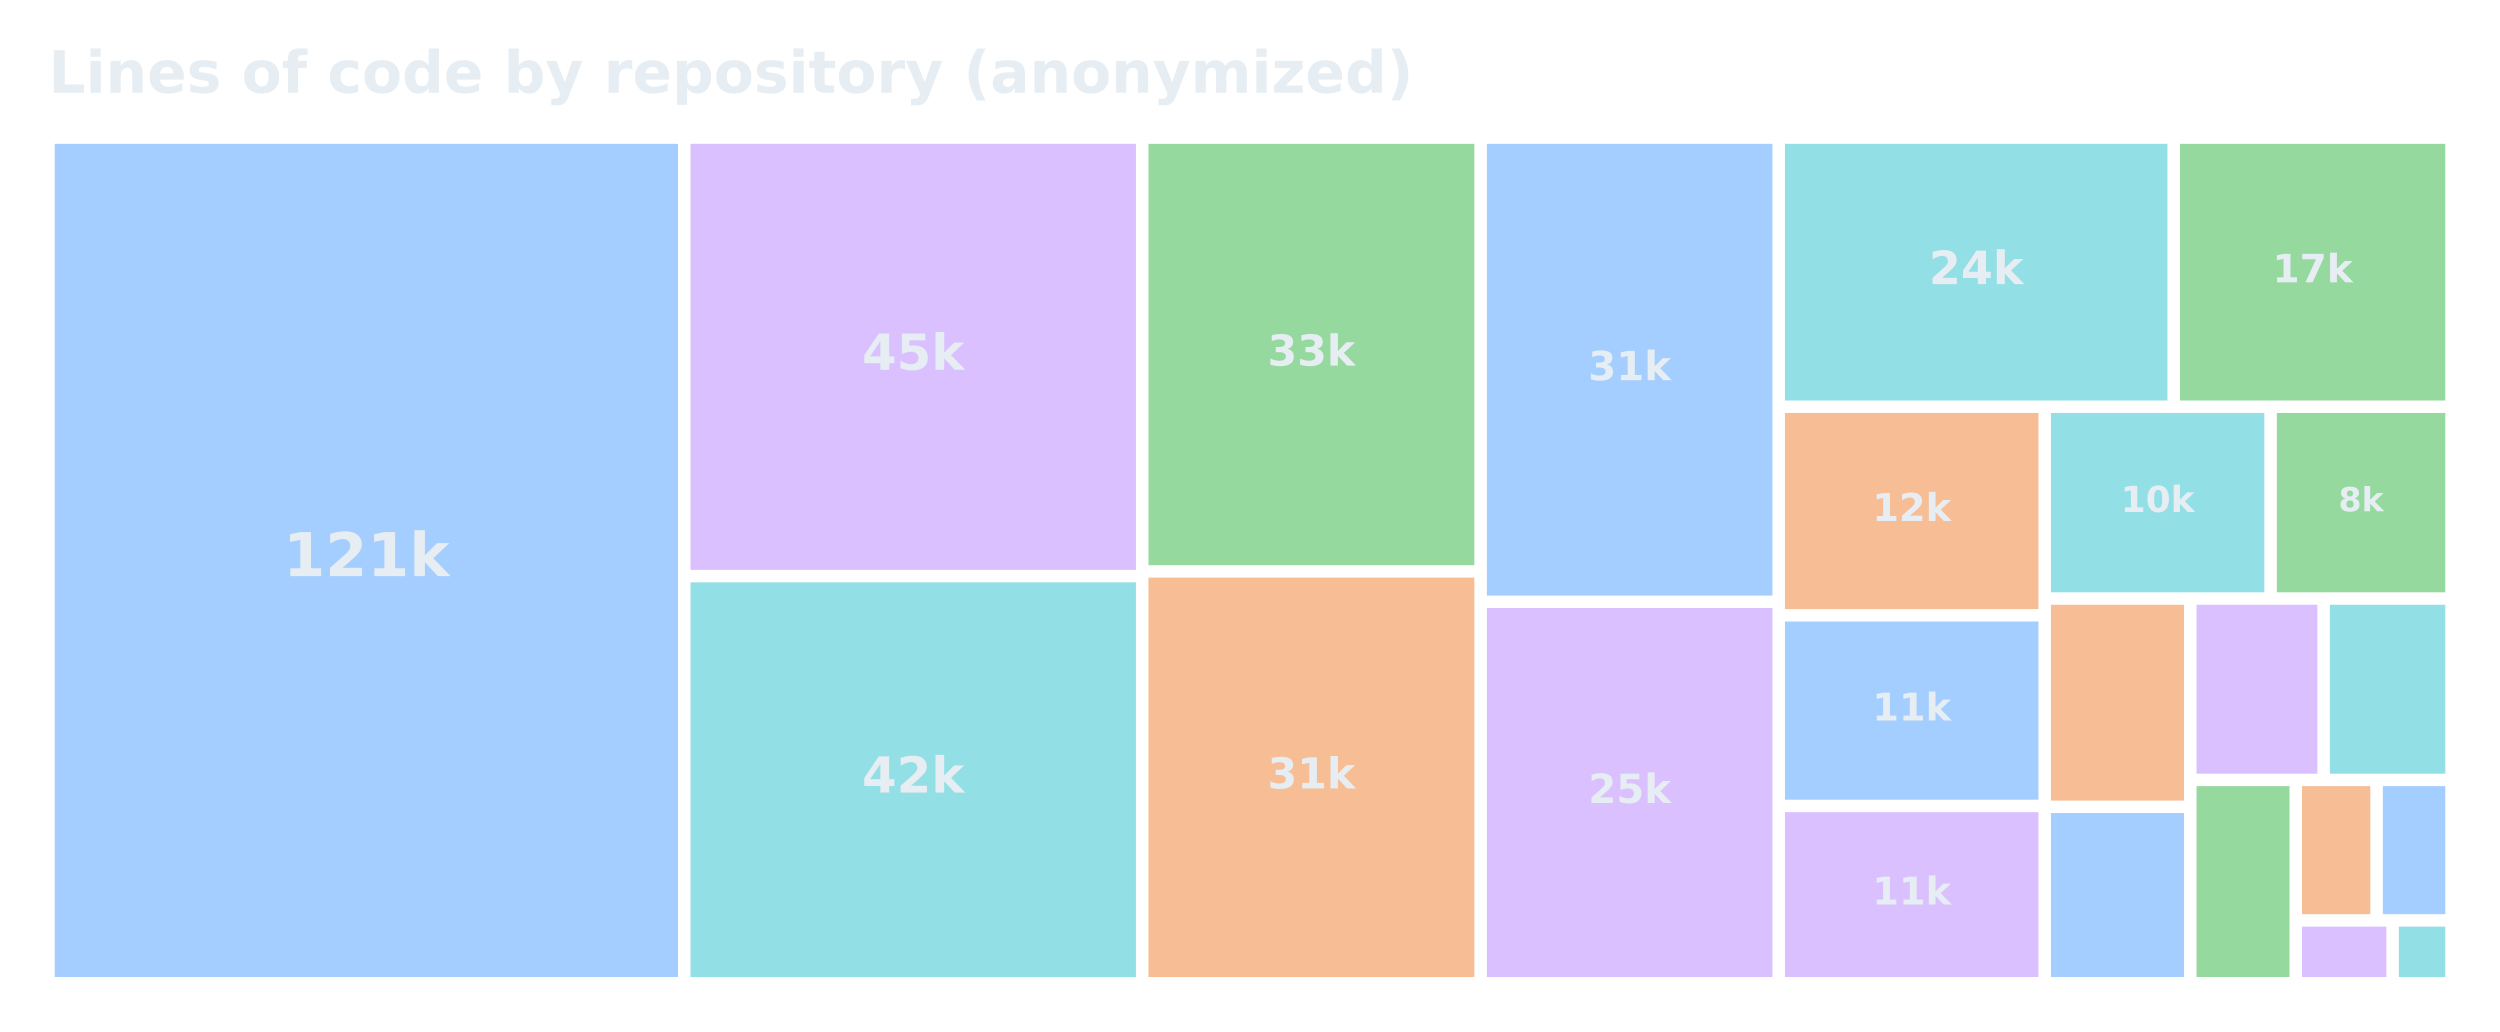
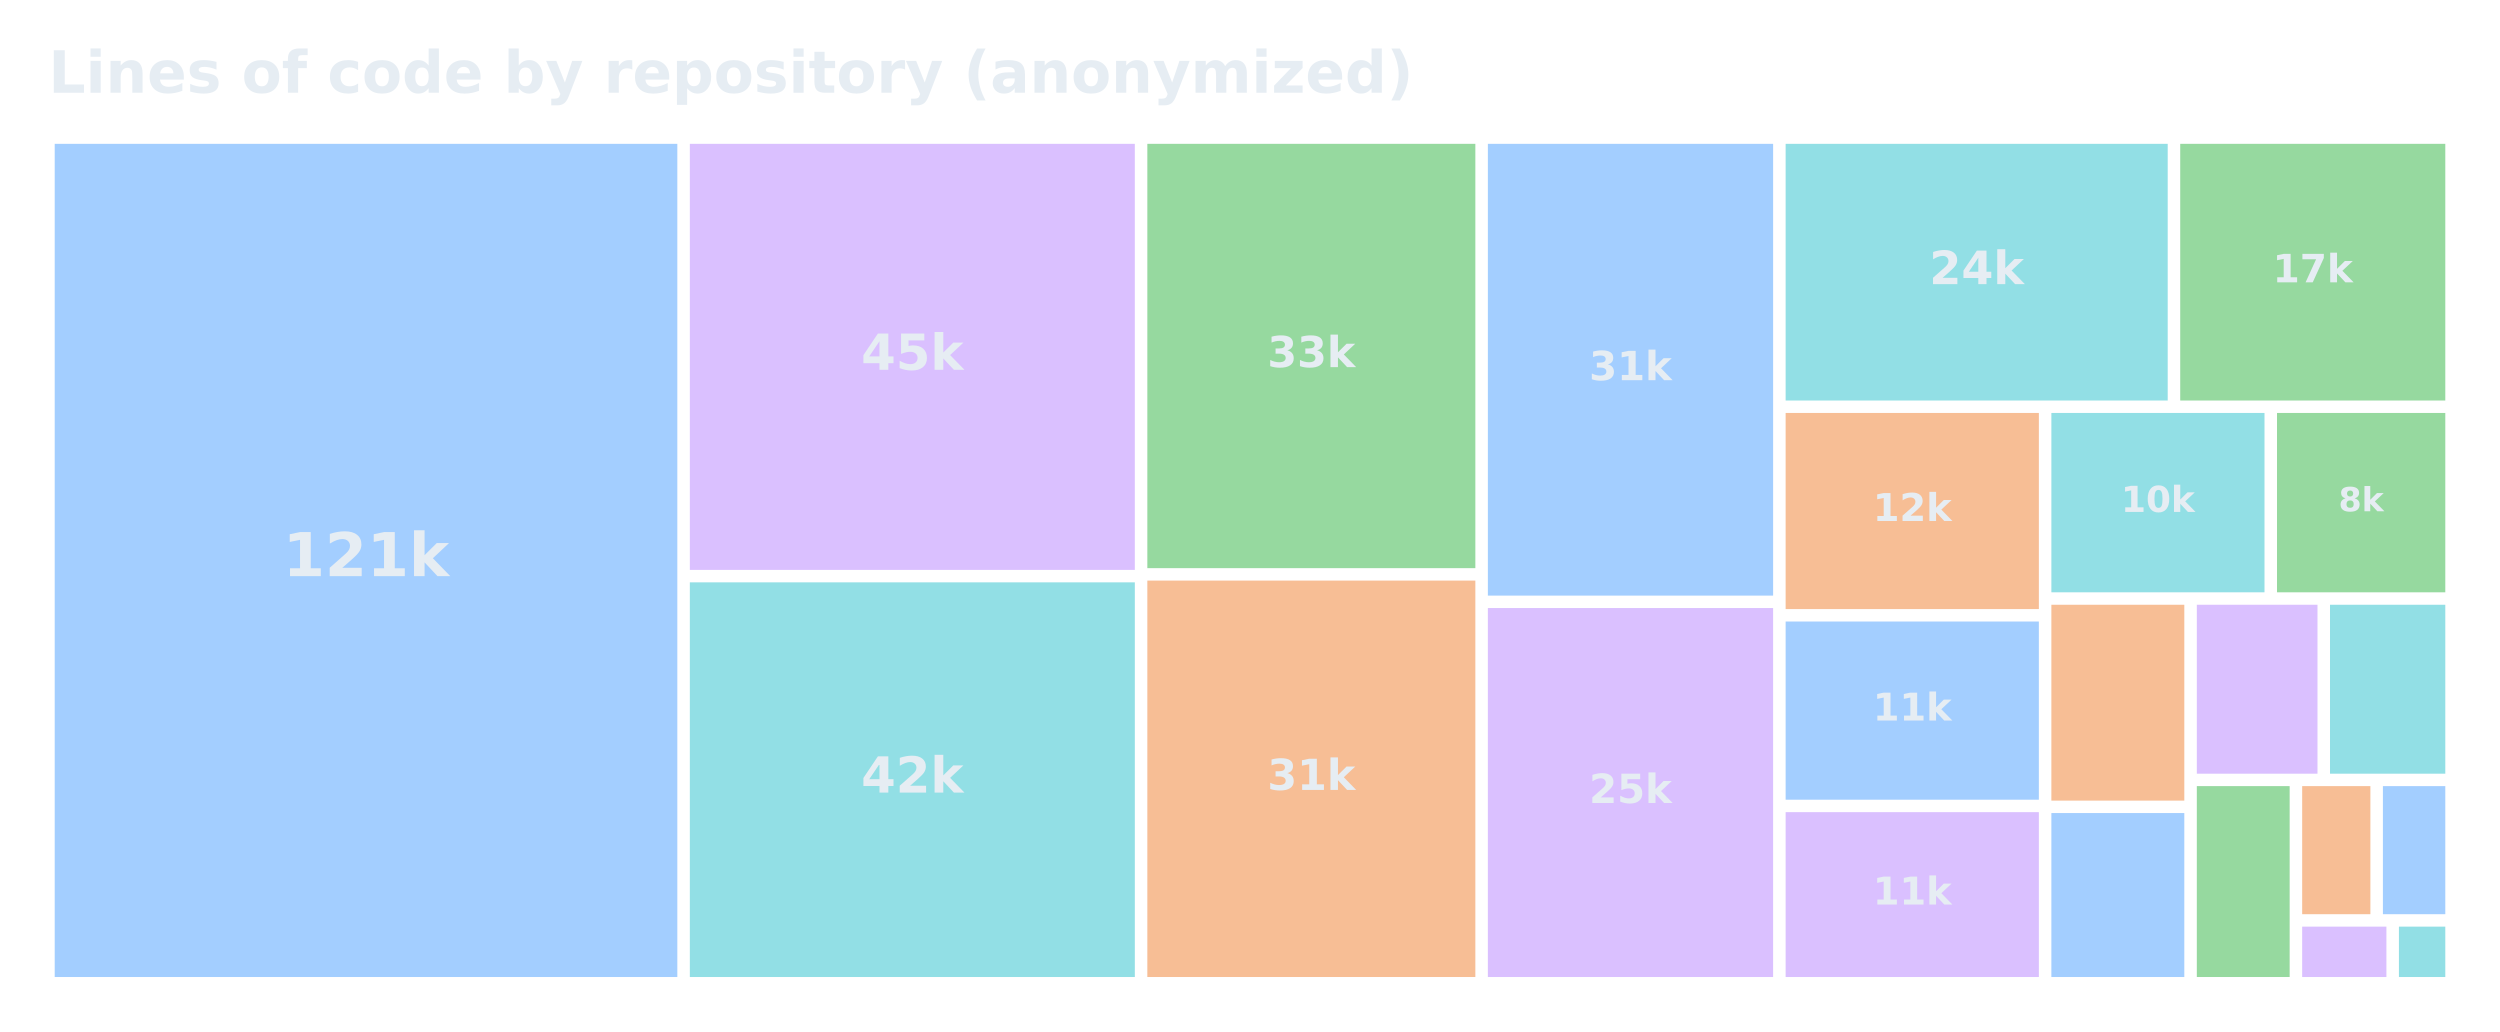
<svg xmlns="http://www.w3.org/2000/svg" xmlns:xlink="http://www.w3.org/1999/xlink" width="557.28pt" height="229.974pt" viewBox="0 0 557.28 229.974" version="1.1">
  <defs>
    <style type="text/css">*{stroke-linejoin: round; stroke-linecap: butt}</style>
  </defs>
  <g id="figure_1">
    <g id="patch_1">
      <path d="M 0 229.974  L 557.28 229.974  L 557.28 0  L 0 0  L 0 229.974  z " style="fill: none; opacity: 0" />
    </g>
    <g id="axes_1">
      <g id="patch_2">
-         <path d="M 12.195 32.064  L 151.128 32.064  L 151.128 217.788  L 12.195 217.788  z " clip-path="url(#p35cf300a36)" style="fill: #58a6ff; opacity: 0.55" />
+         <path d="M 12.195 32.064  L 150.983 32.064  L 150.983 217.788  L 12.195 217.788  z " clip-path="url(#p0bbe511e01)" style="fill: #58a6ff; opacity: 0.55" />
      </g>
      <g id="patch_3">
-         <path d="M 153.918 32.064  L 253.216 32.064  L 253.216 127.039  L 153.918 127.039  z " clip-path="url(#p35cf300a36)" style="fill: #bc8cff; opacity: 0.55" />
+         <path d="M 153.773 32.064  L 252.966 32.064  L 252.966 127.039  L 153.773 127.039  z " clip-path="url(#p0bbe511e01)" style="fill: #bc8cff; opacity: 0.55" />
      </g>
      <g id="patch_4">
-         <path d="M 153.918 129.811  L 253.216 129.811  L 253.216 217.788  L 153.918 217.788  z " clip-path="url(#p35cf300a36)" style="fill: #39c5cf; opacity: 0.55" />
+         <path d="M 153.773 129.811  L 252.966 129.811  L 252.966 217.788  L 153.773 217.788  z " clip-path="url(#p0bbe511e01)" style="fill: #39c5cf; opacity: 0.55" />
      </g>
      <g id="patch_5">
-         <path d="M 256.006 32.064  L 328.652 32.064  L 328.652 125.986  L 256.006 125.986  z " clip-path="url(#p35cf300a36)" style="fill: #3fb950; opacity: 0.55" />
+         <path d="M 255.756 32.064  L 328.873 32.064  L 328.873 126.648  L 255.756 126.648  z " clip-path="url(#p0bbe511e01)" style="fill: #3fb950; opacity: 0.55" />
      </g>
      <g id="patch_6">
-         <path d="M 256.006 128.758  L 328.652 128.758  L 328.652 217.788  L 256.006 217.788  z " clip-path="url(#p35cf300a36)" style="fill: #f0883e; opacity: 0.55" />
+         <path d="M 255.756 129.42  L 328.873 129.42  L 328.873 217.788  L 255.756 217.788  z " clip-path="url(#p0bbe511e01)" style="fill: #f0883e; opacity: 0.55" />
      </g>
      <g id="patch_7">
-         <path d="M 331.442 32.064  L 395.095 32.064  L 395.095 132.768  L 331.442 132.768  z " clip-path="url(#p35cf300a36)" style="fill: #58a6ff; opacity: 0.55" />
+         <path d="M 331.663 32.064  L 395.248 32.064  L 395.248 132.768  L 331.663 132.768  z " clip-path="url(#p0bbe511e01)" style="fill: #58a6ff; opacity: 0.55" />
      </g>
      <g id="patch_8">
-         <path d="M 331.442 135.54  L 395.095 135.54  L 395.095 217.788  L 331.442 217.788  z " clip-path="url(#p35cf300a36)" style="fill: #bc8cff; opacity: 0.55" />
+         <path d="M 331.663 135.54  L 395.248 135.54  L 395.248 217.788  L 331.663 217.788  z " clip-path="url(#p0bbe511e01)" style="fill: #bc8cff; opacity: 0.55" />
      </g>
      <g id="patch_9">
-         <path d="M 397.885 32.064  L 483.147 32.064  L 483.147 89.281  L 397.885 89.281  z " clip-path="url(#p35cf300a36)" style="fill: #39c5cf; opacity: 0.55" />
+         <path d="M 398.038 32.064  L 483.21 32.064  L 483.21 89.281  L 398.038 89.281  z " clip-path="url(#p0bbe511e01)" style="fill: #39c5cf; opacity: 0.55" />
      </g>
      <g id="patch_10">
-         <path d="M 485.937 32.064  L 545.085 32.064  L 545.085 89.281  L 485.937 89.281  z " clip-path="url(#p35cf300a36)" style="fill: #3fb950; opacity: 0.55" />
+         <path d="M 486 32.064  L 545.085 32.064  L 545.085 89.281  L 486 89.281  z " clip-path="url(#p0bbe511e01)" style="fill: #3fb950; opacity: 0.55" />
      </g>
      <g id="patch_11">
-         <path d="M 397.885 92.053  L 454.393 92.053  L 454.393 135.771  L 397.885 135.771  z " clip-path="url(#p35cf300a36)" style="fill: #f0883e; opacity: 0.55" />
+         <path d="M 398.038 92.053  L 454.486 92.053  L 454.486 135.771  L 398.038 135.771  z " clip-path="url(#p0bbe511e01)" style="fill: #f0883e; opacity: 0.55" />
      </g>
      <g id="patch_12">
-         <path d="M 397.885 138.543  L 454.393 138.543  L 454.393 178.265  L 397.885 178.265  z " clip-path="url(#p35cf300a36)" style="fill: #58a6ff; opacity: 0.55" />
+         <path d="M 398.038 138.543  L 454.486 138.543  L 454.486 178.265  L 398.038 178.265  z " clip-path="url(#p0bbe511e01)" style="fill: #58a6ff; opacity: 0.55" />
      </g>
      <g id="patch_13">
-         <path d="M 397.885 181.037  L 454.393 181.037  L 454.393 217.788  L 397.885 217.788  z " clip-path="url(#p35cf300a36)" style="fill: #bc8cff; opacity: 0.55" />
+         <path d="M 398.038 181.037  L 454.486 181.037  L 454.486 217.788  L 398.038 217.788  z " clip-path="url(#p0bbe511e01)" style="fill: #bc8cff; opacity: 0.55" />
      </g>
      <g id="patch_14">
-         <path d="M 457.183 92.053  L 504.742 92.053  L 504.742 132.034  L 457.183 132.034  z " clip-path="url(#p35cf300a36)" style="fill: #39c5cf; opacity: 0.55" />
+         <path d="M 457.276 92.053  L 504.783 92.053  L 504.783 132.034  L 457.276 132.034  z " clip-path="url(#p0bbe511e01)" style="fill: #39c5cf; opacity: 0.55" />
      </g>
      <g id="patch_15">
-         <path d="M 507.532 92.053  L 545.085 92.053  L 545.085 132.034  L 507.532 132.034  z " clip-path="url(#p35cf300a36)" style="fill: #3fb950; opacity: 0.55" />
+         <path d="M 507.573 92.053  L 545.085 92.053  L 545.085 132.034  L 507.573 132.034  z " clip-path="url(#p0bbe511e01)" style="fill: #3fb950; opacity: 0.55" />
      </g>
      <g id="patch_16">
-         <path d="M 457.183 134.806  L 486.848 134.806  L 486.848 178.466  L 457.183 178.466  z " clip-path="url(#p35cf300a36)" style="fill: #f0883e; opacity: 0.55" />
+         <path d="M 457.276 134.806  L 486.908 134.806  L 486.908 178.466  L 457.276 178.466  z " clip-path="url(#p0bbe511e01)" style="fill: #f0883e; opacity: 0.55" />
      </g>
      <g id="patch_17">
-         <path d="M 457.183 181.238  L 486.848 181.238  L 486.848 217.788  L 457.183 217.788  z " clip-path="url(#p35cf300a36)" style="fill: #58a6ff; opacity: 0.55" />
+         <path d="M 457.276 181.238  L 486.908 181.238  L 486.908 217.788  L 457.276 217.788  z " clip-path="url(#p0bbe511e01)" style="fill: #58a6ff; opacity: 0.55" />
      </g>
      <g id="patch_18">
-         <path d="M 489.638 134.806  L 516.567 134.806  L 516.567 172.464  L 489.638 172.464  z " clip-path="url(#p35cf300a36)" style="fill: #bc8cff; opacity: 0.55" />
+         <path d="M 489.698 134.806  L 516.596 134.806  L 516.596 172.464  L 489.698 172.464  z " clip-path="url(#p0bbe511e01)" style="fill: #bc8cff; opacity: 0.55" />
      </g>
      <g id="patch_19">
-         <path d="M 519.357 134.806  L 545.085 134.806  L 545.085 172.464  L 519.357 172.464  z " clip-path="url(#p35cf300a36)" style="fill: #39c5cf; opacity: 0.55" />
+         <path d="M 519.386 134.806  L 545.085 134.806  L 545.085 172.464  L 519.386 172.464  z " clip-path="url(#p0bbe511e01)" style="fill: #39c5cf; opacity: 0.55" />
      </g>
      <g id="patch_20">
-         <path d="M 489.638 175.236  L 510.355 175.236  L 510.355 217.788  L 489.638 217.788  z " clip-path="url(#p35cf300a36)" style="fill: #3fb950; opacity: 0.55" />
+         <path d="M 489.698 175.236  L 510.391 175.236  L 510.391 217.788  L 489.698 217.788  z " clip-path="url(#p0bbe511e01)" style="fill: #3fb950; opacity: 0.55" />
      </g>
      <g id="patch_21">
-         <path d="M 513.145 175.236  L 528.371 175.236  L 528.371 203.786  L 513.145 203.786  z " clip-path="url(#p35cf300a36)" style="fill: #f0883e; opacity: 0.55" />
+         <path d="M 513.181 175.236  L 528.388 175.236  L 528.388 203.786  L 513.181 203.786  z " clip-path="url(#p0bbe511e01)" style="fill: #f0883e; opacity: 0.55" />
      </g>
      <g id="patch_22">
-         <path d="M 531.161 175.236  L 545.085 175.236  L 545.085 203.786  L 531.161 203.786  z " clip-path="url(#p35cf300a36)" style="fill: #58a6ff; opacity: 0.55" />
+         <path d="M 531.178 175.236  L 545.085 175.236  L 545.085 203.786  L 531.178 203.786  z " clip-path="url(#p0bbe511e01)" style="fill: #58a6ff; opacity: 0.55" />
      </g>
      <g id="patch_23">
-         <path d="M 513.145 206.558  L 531.947 206.558  L 531.947 217.788  L 513.145 217.788  z " clip-path="url(#p35cf300a36)" style="fill: #bc8cff; opacity: 0.55" />
+         <path d="M 513.181 206.558  L 531.96 206.558  L 531.96 217.788  L 513.181 217.788  z " clip-path="url(#p0bbe511e01)" style="fill: #bc8cff; opacity: 0.55" />
      </g>
      <g id="patch_24">
-         <path d="M 534.737 206.558  L 545.085 206.558  L 545.085 217.788  L 534.737 217.788  z " clip-path="url(#p35cf300a36)" style="fill: #39c5cf; opacity: 0.55" />
+         <path d="M 534.75 206.558  L 545.085 206.558  L 545.085 217.788  L 534.75 217.788  z " clip-path="url(#p0bbe511e01)" style="fill: #39c5cf; opacity: 0.55" />
      </g>
      <g id="text_1">
-         <g style="fill: #e6edf3" transform="translate(63.12974 128.4245) scale(0.134661 -0.134661)">
+         <g style="fill: #e6edf3" transform="translate(63.06924 128.4223) scale(0.134575 -0.134575)">
          <defs>
            <path id="DejaVuSans-Bold-14" d="M 750 831  L 1813 831  L 1813 3847  L 722 3622  L 722 4441  L 1806 4666  L 2950 4666  L 2950 831  L 4013 831  L 4013 0  L 750 0  L 750 831  z " transform="scale(0.015625)" />
            <path id="DejaVuSans-Bold-15" d="M 1844 884  L 3897 884  L 3897 0  L 506 0  L 506 884  L 2209 2388  Q 2438 2594 2547 2791  Q 2656 2988 2656 3200  Q 2656 3528 2436 3728  Q 2216 3928 1850 3928  Q 1569 3928 1234 3808  Q 900 3688 519 3450  L 519 4475  Q 925 4609 1322 4679  Q 1719 4750 2100 4750  Q 2938 4750 3402 4381  Q 3866 4013 3866 3353  Q 3866 2972 3669 2642  Q 3472 2313 2841 1759  L 1844 884  z " transform="scale(0.015625)" />
            <path id="DejaVuSans-Bold-4e" d="M 538 4863  L 1656 4863  L 1656 2216  L 2944 3500  L 4244 3500  L 2534 1894  L 4378 0  L 3022 0  L 1656 1459  L 1656 0  L 538 0  L 538 4863  z " transform="scale(0.015625)" />
          </defs>
          <use xlink:href="#DejaVuSans-Bold-14" />
          <use xlink:href="#DejaVuSans-Bold-15" transform="translate(69.57812 0)" />
          <use xlink:href="#DejaVuSans-Bold-14" transform="translate(139.1562 0)" />
          <use xlink:href="#DejaVuSans-Bold-4e" transform="translate(208.7344 0)" />
        </g>
      </g>
      <g id="text_2">
-         <g style="fill: #e6edf3" transform="translate(192.1544 82.43475) scale(0.110984 -0.110984)">
+         <g style="fill: #e6edf3" transform="translate(191.9638 82.43313) scale(0.110922 -0.110922)">
          <defs>
            <path id="DejaVuSans-Bold-17" d="M 2356 3675  L 1038 1722  L 2356 1722  L 2356 3675  z M 2156 4666  L 3494 4666  L 3494 1722  L 4159 1722  L 4159 850  L 3494 850  L 3494 0  L 2356 0  L 2356 850  L 288 850  L 288 1881  L 2156 4666  z " transform="scale(0.015625)" />
            <path id="DejaVuSans-Bold-18" d="M 678 4666  L 3669 4666  L 3669 3781  L 1638 3781  L 1638 3059  Q 1775 3097 1914 3117  Q 2053 3138 2203 3138  Q 3056 3138 3531 2711  Q 4006 2284 4006 1522  Q 4006 766 3489 337  Q 2972 -91 2053 -91  Q 1656 -91 1267 -14  Q 878 63 494 219  L 494 1166  Q 875 947 1217 837  Q 1559 728 1863 728  Q 2300 728 2551 942  Q 2803 1156 2803 1522  Q 2803 1891 2551 2103  Q 2300 2316 1863 2316  Q 1603 2316 1309 2248  Q 1016 2181 678 2041  L 678 4666  z " transform="scale(0.015625)" />
          </defs>
          <use xlink:href="#DejaVuSans-Bold-17" />
          <use xlink:href="#DejaVuSans-Bold-18" transform="translate(69.57812 0)" />
          <use xlink:href="#DejaVuSans-Bold-4e" transform="translate(139.1562 0)" />
        </g>
      </g>
      <g id="text_3">
-         <g style="fill: #e6edf3" transform="translate(192.1544 176.6827) scale(0.110984 -0.110984)">
+         <g style="fill: #e6edf3" transform="translate(191.9638 176.6811) scale(0.110922 -0.110922)">
          <use xlink:href="#DejaVuSans-Bold-17" />
          <use xlink:href="#DejaVuSans-Bold-15" transform="translate(69.57812 0)" />
          <use xlink:href="#DejaVuSans-Bold-4e" transform="translate(139.1562 0)" />
        </g>
      </g>
      <g id="text_4">
-         <g style="fill: #e6edf3" transform="translate(282.5534 81.49476) scale(0.095063 -0.095063)">
+         <g style="fill: #e6edf3" transform="translate(282.5105 81.83306) scale(0.095344 -0.095344)">
          <defs>
            <path id="DejaVuSans-Bold-16" d="M 2981 2516  Q 3453 2394 3698 2092  Q 3944 1791 3944 1325  Q 3944 631 3412 270  Q 2881 -91 1863 -91  Q 1503 -91 1142 -33  Q 781 25 428 141  L 428 1069  Q 766 900 1098 814  Q 1431 728 1753 728  Q 2231 728 2486 893  Q 2741 1059 2741 1369  Q 2741 1688 2480 1852  Q 2219 2016 1709 2016  L 1228 2016  L 1228 2791  L 1734 2791  Q 2188 2791 2409 2933  Q 2631 3075 2631 3366  Q 2631 3634 2415 3781  Q 2200 3928 1806 3928  Q 1516 3928 1219 3862  Q 922 3797 628 3669  L 628 4550  Q 984 4650 1334 4700  Q 1684 4750 2022 4750  Q 2931 4750 3382 4451  Q 3834 4153 3834 3553  Q 3834 3144 3618 2883  Q 3403 2622 2981 2516  z " transform="scale(0.015625)" />
          </defs>
          <use xlink:href="#DejaVuSans-Bold-16" />
          <use xlink:href="#DejaVuSans-Bold-16" transform="translate(69.57812 0)" />
          <use xlink:href="#DejaVuSans-Bold-4e" transform="translate(139.1562 0)" />
        </g>
      </g>
      <g id="text_5">
-         <g style="fill: #e6edf3" transform="translate(282.5534 175.7428) scale(0.095063 -0.095063)">
+         <g style="fill: #e6edf3" transform="translate(282.5105 176.0811) scale(0.095344 -0.095344)">
          <use xlink:href="#DejaVuSans-Bold-16" />
          <use xlink:href="#DejaVuSans-Bold-14" transform="translate(69.57812 0)" />
          <use xlink:href="#DejaVuSans-Bold-4e" transform="translate(139.1562 0)" />
        </g>
      </g>
      <g id="text_6">
-         <g style="fill: #e6edf3" transform="translate(354.0454 84.74644) scale(0.089691 -0.089691)">
+         <g style="fill: #e6edf3" transform="translate(354.2368 84.74538) scale(0.089651 -0.089651)">
          <use xlink:href="#DejaVuSans-Bold-16" />
          <use xlink:href="#DejaVuSans-Bold-14" transform="translate(69.57812 0)" />
          <use xlink:href="#DejaVuSans-Bold-4e" transform="translate(139.1562 0)" />
        </g>
      </g>
      <g id="text_7">
-         <g style="fill: #e6edf3" transform="translate(354.0454 178.9944) scale(0.089691 -0.089691)">
+         <g style="fill: #e6edf3" transform="translate(354.2368 178.9934) scale(0.089651 -0.089651)">
          <use xlink:href="#DejaVuSans-Bold-15" />
          <use xlink:href="#DejaVuSans-Bold-18" transform="translate(69.57812 0)" />
          <use xlink:href="#DejaVuSans-Bold-4e" transform="translate(139.1562 0)" />
        </g>
      </g>
      <g id="text_8">
-         <g style="fill: #e6edf3" transform="translate(429.9657 63.33801) scale(0.1026 -0.1026)">
+         <g style="fill: #e6edf3" transform="translate(430.0795 63.33661) scale(0.102546 -0.102546)">
          <use xlink:href="#DejaVuSans-Bold-15" />
          <use xlink:href="#DejaVuSans-Bold-17" transform="translate(69.57812 0)" />
          <use xlink:href="#DejaVuSans-Bold-4e" transform="translate(139.1562 0)" />
        </g>
      </g>
      <g id="text_9">
-         <g style="fill: #e6edf3" transform="translate(506.5649 62.93272) scale(0.087 -0.087)">
+         <g style="fill: #e6edf3" transform="translate(506.6005 62.93174) scale(0.086962 -0.086962)">
          <defs>
            <path id="DejaVuSans-Bold-1a" d="M 428 4666  L 3944 4666  L 3944 3988  L 2125 0  L 953 0  L 2675 3781  L 428 3781  L 428 4666  z " transform="scale(0.015625)" />
          </defs>
          <use xlink:href="#DejaVuSans-Bold-14" />
          <use xlink:href="#DejaVuSans-Bold-1a" transform="translate(69.57812 0)" />
          <use xlink:href="#DejaVuSans-Bold-4e" transform="translate(139.1562 0)" />
        </g>
      </g>
      <g id="text_10">
-         <g style="fill: #e6edf3" transform="translate(417.355 116.1312) scale(0.085423 -0.085423)">
+         <g style="fill: #e6edf3" transform="translate(417.4817 116.1302) scale(0.085387 -0.085387)">
          <use xlink:href="#DejaVuSans-Bold-14" />
          <use xlink:href="#DejaVuSans-Bold-15" transform="translate(69.57812 0)" />
          <use xlink:href="#DejaVuSans-Bold-4e" transform="translate(139.1562 0)" />
        </g>
      </g>
      <g id="text_11">
-         <g style="fill: #e6edf3" transform="translate(417.355 160.6233) scale(0.085423 -0.085423)">
+         <g style="fill: #e6edf3" transform="translate(417.4817 160.6224) scale(0.085387 -0.085387)">
          <use xlink:href="#DejaVuSans-Bold-14" />
          <use xlink:href="#DejaVuSans-Bold-14" transform="translate(69.57812 0)" />
          <use xlink:href="#DejaVuSans-Bold-4e" transform="translate(139.1562 0)" />
        </g>
      </g>
      <g id="text_12">
-         <g style="fill: #e6edf3" transform="translate(417.355 201.6319) scale(0.085423 -0.085423)">
+         <g style="fill: #e6edf3" transform="translate(417.4817 201.631) scale(0.085387 -0.085387)">
          <use xlink:href="#DejaVuSans-Bold-14" />
          <use xlink:href="#DejaVuSans-Bold-14" transform="translate(69.57812 0)" />
          <use xlink:href="#DejaVuSans-Bold-4e" transform="translate(139.1562 0)" />
        </g>
      </g>
      <g id="text_13">
-         <g style="fill: #e6edf3" transform="translate(472.7282 114.124) scale(0.080077 -0.080077)">
+         <g style="fill: #e6edf3" transform="translate(472.7984 114.1232) scale(0.080046 -0.080046)">
          <defs>
            <path id="DejaVuSans-Bold-13" d="M 2944 2338  Q 2944 3213 2780 3570  Q 2616 3928 2228 3928  Q 1841 3928 1675 3570  Q 1509 3213 1509 2338  Q 1509 1453 1675 1090  Q 1841 728 2228 728  Q 2613 728 2778 1090  Q 2944 1453 2944 2338  z M 4147 2328  Q 4147 1169 3647 539  Q 3147 -91 2228 -91  Q 1306 -91 806 539  Q 306 1169 306 2328  Q 306 3491 806 4120  Q 1306 4750 2228 4750  Q 3147 4750 3647 4120  Q 4147 3491 4147 2328  z " transform="scale(0.015625)" />
          </defs>
          <use xlink:href="#DejaVuSans-Bold-14" />
          <use xlink:href="#DejaVuSans-Bold-13" transform="translate(69.57812 0)" />
          <use xlink:href="#DejaVuSans-Bold-4e" transform="translate(139.1562 0)" />
        </g>
      </g>
      <g id="text_14">
-         <g style="fill: #e6edf3" transform="translate(521.2667 113.9687) scale(0.0741 -0.0741)">
+         <g style="fill: #e6edf3" transform="translate(521.289 113.9681) scale(0.074075 -0.074075)">
          <defs>
            <path id="DejaVuSans-Bold-1b" d="M 2228 2088  Q 1891 2088 1709 1903  Q 1528 1719 1528 1375  Q 1528 1031 1709 848  Q 1891 666 2228 666  Q 2563 666 2741 848  Q 2919 1031 2919 1375  Q 2919 1722 2741 1905  Q 2563 2088 2228 2088  z M 1350 2484  Q 925 2613 709 2878  Q 494 3144 494 3541  Q 494 4131 934 4440  Q 1375 4750 2228 4750  Q 3075 4750 3515 4442  Q 3956 4134 3956 3541  Q 3956 3144 3739 2878  Q 3522 2613 3097 2484  Q 3572 2353 3814 2058  Q 4056 1763 4056 1313  Q 4056 619 3595 264  Q 3134 -91 2228 -91  Q 1319 -91 855 264  Q 391 619 391 1313  Q 391 1763 633 2058  Q 875 2353 1350 2484  z M 1631 3419  Q 1631 3141 1786 2991  Q 1941 2841 2228 2841  Q 2509 2841 2662 2991  Q 2816 3141 2816 3419  Q 2816 3697 2662 3845  Q 2509 3994 2228 3994  Q 1941 3994 1786 3844  Q 1631 3694 1631 3419  z " transform="scale(0.015625)" />
          </defs>
          <use xlink:href="#DejaVuSans-Bold-1b" />
          <use xlink:href="#DejaVuSans-Bold-4e" transform="translate(69.57812 0)" />
        </g>
      </g>
      <g id="text_15">
        <g style="fill: #e6edf3" transform="translate(10.8 20.67797) scale(0.13 -0.13)">
          <defs>
            <path id="DejaVuSans-Bold-2f" d="M 588 4666  L 1791 4666  L 1791 909  L 3903 909  L 3903 0  L 588 0  L 588 4666  z " transform="scale(0.015625)" />
            <path id="DejaVuSans-Bold-4c" d="M 538 3500  L 1656 3500  L 1656 0  L 538 0  L 538 3500  z M 538 4863  L 1656 4863  L 1656 3950  L 538 3950  L 538 4863  z " transform="scale(0.015625)" />
            <path id="DejaVuSans-Bold-51" d="M 4056 2131  L 4056 0  L 2931 0  L 2931 347  L 2931 1631  Q 2931 2084 2911 2256  Q 2891 2428 2841 2509  Q 2775 2619 2662 2680  Q 2550 2741 2406 2741  Q 2056 2741 1856 2470  Q 1656 2200 1656 1722  L 1656 0  L 538 0  L 538 3500  L 1656 3500  L 1656 2988  Q 1909 3294 2193 3439  Q 2478 3584 2822 3584  Q 3428 3584 3742 3212  Q 4056 2841 4056 2131  z " transform="scale(0.015625)" />
            <path id="DejaVuSans-Bold-48" d="M 4031 1759  L 4031 1441  L 1416 1441  Q 1456 1047 1700 850  Q 1944 653 2381 653  Q 2734 653 3104 758  Q 3475 863 3866 1075  L 3866 213  Q 3469 63 3072 -14  Q 2675 -91 2278 -91  Q 1328 -91 801 392  Q 275 875 275 1747  Q 275 2603 792 3093  Q 1309 3584 2216 3584  Q 3041 3584 3536 3087  Q 4031 2591 4031 1759  z M 2881 2131  Q 2881 2450 2695 2645  Q 2509 2841 2209 2841  Q 1884 2841 1681 2658  Q 1478 2475 1428 2131  L 2881 2131  z " transform="scale(0.015625)" />
            <path id="DejaVuSans-Bold-56" d="M 3272 3391  L 3272 2541  Q 2913 2691 2578 2766  Q 2244 2841 1947 2841  Q 1628 2841 1473 2761  Q 1319 2681 1319 2516  Q 1319 2381 1436 2309  Q 1553 2238 1856 2203  L 2053 2175  Q 2913 2066 3209 1816  Q 3506 1566 3506 1031  Q 3506 472 3093 190  Q 2681 -91 1863 -91  Q 1516 -91 1145 -36  Q 775 19 384 128  L 384 978  Q 719 816 1070 734  Q 1422 653 1784 653  Q 2113 653 2278 743  Q 2444 834 2444 1013  Q 2444 1163 2330 1236  Q 2216 1309 1875 1350  L 1678 1375  Q 931 1469 631 1722  Q 331 1975 331 2491  Q 331 3047 712 3315  Q 1094 3584 1881 3584  Q 2191 3584 2531 3537  Q 2872 3491 3272 3391  z " transform="scale(0.015625)" />
            <path id="DejaVuSans-Bold-3" transform="scale(0.015625)" />
            <path id="DejaVuSans-Bold-52" d="M 2203 2784  Q 1831 2784 1636 2517  Q 1441 2250 1441 1747  Q 1441 1244 1636 976  Q 1831 709 2203 709  Q 2569 709 2762 976  Q 2956 1244 2956 1747  Q 2956 2250 2762 2517  Q 2569 2784 2203 2784  z M 2203 3584  Q 3106 3584 3614 3096  Q 4122 2609 4122 1747  Q 4122 884 3614 396  Q 3106 -91 2203 -91  Q 1297 -91 786 396  Q 275 884 275 1747  Q 275 2609 786 3096  Q 1297 3584 2203 3584  z " transform="scale(0.015625)" />
            <path id="DejaVuSans-Bold-49" d="M 2841 4863  L 2841 4128  L 2222 4128  Q 1984 4128 1890 4042  Q 1797 3956 1797 3744  L 1797 3500  L 2753 3500  L 2753 2700  L 1797 2700  L 1797 0  L 678 0  L 678 2700  L 122 2700  L 122 3500  L 678 3500  L 678 3744  Q 678 4316 997 4589  Q 1316 4863 1984 4863  L 2841 4863  z " transform="scale(0.015625)" />
            <path id="DejaVuSans-Bold-46" d="M 3366 3391  L 3366 2478  Q 3138 2634 2908 2709  Q 2678 2784 2431 2784  Q 1963 2784 1702 2511  Q 1441 2238 1441 1747  Q 1441 1256 1702 982  Q 1963 709 2431 709  Q 2694 709 2930 787  Q 3166 866 3366 1019  L 3366 103  Q 3103 6 2833 -42  Q 2563 -91 2291 -91  Q 1344 -91 809 395  Q 275 881 275 1747  Q 275 2613 809 3098  Q 1344 3584 2291 3584  Q 2566 3584 2833 3536  Q 3100 3488 3366 3391  z " transform="scale(0.015625)" />
            <path id="DejaVuSans-Bold-47" d="M 2919 2988  L 2919 4863  L 4044 4863  L 4044 0  L 2919 0  L 2919 506  Q 2688 197 2409 53  Q 2131 -91 1766 -91  Q 1119 -91 703 423  Q 288 938 288 1747  Q 288 2556 703 3070  Q 1119 3584 1766 3584  Q 2128 3584 2408 3439  Q 2688 3294 2919 2988  z M 2181 722  Q 2541 722 2730 984  Q 2919 1247 2919 1747  Q 2919 2247 2730 2509  Q 2541 2772 2181 2772  Q 1825 2772 1636 2509  Q 1447 2247 1447 1747  Q 1447 1247 1636 984  Q 1825 722 2181 722  z " transform="scale(0.015625)" />
            <path id="DejaVuSans-Bold-45" d="M 2400 722  Q 2759 722 2948 984  Q 3138 1247 3138 1747  Q 3138 2247 2948 2509  Q 2759 2772 2400 2772  Q 2041 2772 1848 2508  Q 1656 2244 1656 1747  Q 1656 1250 1848 986  Q 2041 722 2400 722  z M 1656 2988  Q 1888 3294 2169 3439  Q 2450 3584 2816 3584  Q 3463 3584 3878 3070  Q 4294 2556 4294 1747  Q 4294 938 3878 423  Q 3463 -91 2816 -91  Q 2450 -91 2169 54  Q 1888 200 1656 506  L 1656 0  L 538 0  L 538 4863  L 1656 4863  L 1656 2988  z " transform="scale(0.015625)" />
            <path id="DejaVuSans-Bold-5c" d="M 78 3500  L 1197 3500  L 2138 1125  L 2938 3500  L 4056 3500  L 2584 -331  Q 2363 -916 2067 -1148  Q 1772 -1381 1288 -1381  L 641 -1381  L 641 -647  L 991 -647  Q 1275 -647 1404 -556  Q 1534 -466 1606 -231  L 1638 -134  L 78 3500  z " transform="scale(0.015625)" />
            <path id="DejaVuSans-Bold-55" d="M 3138 2547  Q 2991 2616 2845 2648  Q 2700 2681 2553 2681  Q 2122 2681 1889 2404  Q 1656 2128 1656 1613  L 1656 0  L 538 0  L 538 3500  L 1656 3500  L 1656 2925  Q 1872 3269 2151 3426  Q 2431 3584 2822 3584  Q 2878 3584 2943 3579  Q 3009 3575 3134 3559  L 3138 2547  z " transform="scale(0.015625)" />
            <path id="DejaVuSans-Bold-53" d="M 1656 506  L 1656 -1331  L 538 -1331  L 538 3500  L 1656 3500  L 1656 2988  Q 1888 3294 2169 3439  Q 2450 3584 2816 3584  Q 3463 3584 3878 3070  Q 4294 2556 4294 1747  Q 4294 938 3878 423  Q 3463 -91 2816 -91  Q 2450 -91 2169 54  Q 1888 200 1656 506  z M 2400 2772  Q 2041 2772 1848 2508  Q 1656 2244 1656 1747  Q 1656 1250 1848 986  Q 2041 722 2400 722  Q 2759 722 2948 984  Q 3138 1247 3138 1747  Q 3138 2247 2948 2509  Q 2759 2772 2400 2772  z " transform="scale(0.015625)" />
            <path id="DejaVuSans-Bold-57" d="M 1759 4494  L 1759 3500  L 2913 3500  L 2913 2700  L 1759 2700  L 1759 1216  Q 1759 972 1856 886  Q 1953 800 2241 800  L 2816 800  L 2816 0  L 1856 0  Q 1194 0 917 276  Q 641 553 641 1216  L 641 2700  L 84 2700  L 84 3500  L 641 3500  L 641 4494  L 1759 4494  z " transform="scale(0.015625)" />
            <path id="DejaVuSans-Bold-b" d="M 2413 -844  L 1484 -844  Q 1006 -72 778 623  Q 550 1319 550 2003  Q 550 2688 779 3389  Q 1009 4091 1484 4856  L 2413 4856  Q 2013 4116 1813 3408  Q 1613 2700 1613 2009  Q 1613 1319 1811 609  Q 2009 -100 2413 -844  z " transform="scale(0.015625)" />
            <path id="DejaVuSans-Bold-44" d="M 2106 1575  Q 1756 1575 1579 1456  Q 1403 1338 1403 1106  Q 1403 894 1545 773  Q 1688 653 1941 653  Q 2256 653 2472 879  Q 2688 1106 2688 1447  L 2688 1575  L 2106 1575  z M 3816 1997  L 3816 0  L 2688 0  L 2688 519  Q 2463 200 2181 54  Q 1900 -91 1497 -91  Q 953 -91 614 226  Q 275 544 275 1050  Q 275 1666 698 1953  Q 1122 2241 2028 2241  L 2688 2241  L 2688 2328  Q 2688 2594 2478 2717  Q 2269 2841 1825 2841  Q 1466 2841 1156 2769  Q 847 2697 581 2553  L 581 3406  Q 941 3494 1303 3539  Q 1666 3584 2028 3584  Q 2975 3584 3395 3211  Q 3816 2838 3816 1997  z " transform="scale(0.015625)" />
            <path id="DejaVuSans-Bold-50" d="M 3781 2919  Q 3994 3244 4286 3414  Q 4578 3584 4928 3584  Q 5531 3584 5847 3212  Q 6163 2841 6163 2131  L 6163 0  L 5038 0  L 5038 1825  Q 5041 1866 5042 1909  Q 5044 1953 5044 2034  Q 5044 2406 4934 2573  Q 4825 2741 4581 2741  Q 4263 2741 4089 2478  Q 3916 2216 3909 1719  L 3909 0  L 2784 0  L 2784 1825  Q 2784 2406 2684 2573  Q 2584 2741 2328 2741  Q 2006 2741 1831 2477  Q 1656 2213 1656 1722  L 1656 0  L 531 0  L 531 3500  L 1656 3500  L 1656 2988  Q 1863 3284 2130 3434  Q 2397 3584 2719 3584  Q 3081 3584 3359 3409  Q 3638 3234 3781 2919  z " transform="scale(0.015625)" />
            <path id="DejaVuSans-Bold-5d" d="M 366 3500  L 3419 3500  L 3419 2719  L 1575 800  L 3419 800  L 3419 0  L 288 0  L 288 781  L 2131 2700  L 366 2700  L 366 3500  z " transform="scale(0.015625)" />
            <path id="DejaVuSans-Bold-c" d="M 513 -844  Q 913 -100 1113 609  Q 1313 1319 1313 2009  Q 1313 2700 1113 3408  Q 913 4116 513 4856  L 1441 4856  Q 1916 4091 2145 3389  Q 2375 2688 2375 2003  Q 2375 1319 2147 623  Q 1919 -72 1441 -844  L 513 -844  z " transform="scale(0.015625)" />
          </defs>
          <use xlink:href="#DejaVuSans-Bold-2f" />
          <use xlink:href="#DejaVuSans-Bold-4c" transform="translate(63.71875 0)" />
          <use xlink:href="#DejaVuSans-Bold-51" transform="translate(98 0)" />
          <use xlink:href="#DejaVuSans-Bold-48" transform="translate(169.1875 0)" />
          <use xlink:href="#DejaVuSans-Bold-56" transform="translate(237.0156 0)" />
          <use xlink:href="#DejaVuSans-Bold-3" transform="translate(296.5312 0)" />
          <use xlink:href="#DejaVuSans-Bold-52" transform="translate(331.3438 0)" />
          <use xlink:href="#DejaVuSans-Bold-49" transform="translate(400.0469 0)" />
          <use xlink:href="#DejaVuSans-Bold-3" transform="translate(443.5469 0)" />
          <use xlink:href="#DejaVuSans-Bold-46" transform="translate(478.3594 0)" />
          <use xlink:href="#DejaVuSans-Bold-52" transform="translate(537.6406 0)" />
          <use xlink:href="#DejaVuSans-Bold-47" transform="translate(606.3438 0)" />
          <use xlink:href="#DejaVuSans-Bold-48" transform="translate(677.9219 0)" />
          <use xlink:href="#DejaVuSans-Bold-3" transform="translate(745.75 0)" />
          <use xlink:href="#DejaVuSans-Bold-45" transform="translate(780.5625 0)" />
          <use xlink:href="#DejaVuSans-Bold-5c" transform="translate(852.1406 0)" />
          <use xlink:href="#DejaVuSans-Bold-3" transform="translate(917.3281 0)" />
          <use xlink:href="#DejaVuSans-Bold-55" transform="translate(952.1406 0)" />
          <use xlink:href="#DejaVuSans-Bold-48" transform="translate(1001.453 0)" />
          <use xlink:href="#DejaVuSans-Bold-53" transform="translate(1069.281 0)" />
          <use xlink:href="#DejaVuSans-Bold-52" transform="translate(1140.859 0)" />
          <use xlink:href="#DejaVuSans-Bold-56" transform="translate(1209.562 0)" />
          <use xlink:href="#DejaVuSans-Bold-4c" transform="translate(1269.078 0)" />
          <use xlink:href="#DejaVuSans-Bold-57" transform="translate(1303.359 0)" />
          <use xlink:href="#DejaVuSans-Bold-52" transform="translate(1351.156 0)" />
          <use xlink:href="#DejaVuSans-Bold-55" transform="translate(1419.859 0)" />
          <use xlink:href="#DejaVuSans-Bold-5c" transform="translate(1469.172 0)" />
          <use xlink:href="#DejaVuSans-Bold-3" transform="translate(1534.359 0)" />
          <use xlink:href="#DejaVuSans-Bold-b" transform="translate(1569.172 0)" />
          <use xlink:href="#DejaVuSans-Bold-44" transform="translate(1614.875 0)" />
          <use xlink:href="#DejaVuSans-Bold-51" transform="translate(1682.359 0)" />
          <use xlink:href="#DejaVuSans-Bold-52" transform="translate(1753.547 0)" />
          <use xlink:href="#DejaVuSans-Bold-51" transform="translate(1822.25 0)" />
          <use xlink:href="#DejaVuSans-Bold-5c" transform="translate(1893.438 0)" />
          <use xlink:href="#DejaVuSans-Bold-50" transform="translate(1958.625 0)" />
          <use xlink:href="#DejaVuSans-Bold-4c" transform="translate(2062.828 0)" />
          <use xlink:href="#DejaVuSans-Bold-5d" transform="translate(2097.109 0)" />
          <use xlink:href="#DejaVuSans-Bold-48" transform="translate(2155.312 0)" />
          <use xlink:href="#DejaVuSans-Bold-47" transform="translate(2223.141 0)" />
          <use xlink:href="#DejaVuSans-Bold-c" transform="translate(2294.719 0)" />
        </g>
      </g>
    </g>
  </g>
  <defs>
-     <clipPath id="p35cf300a36">
+     <clipPath id="p0bbe511e01">
      <rect x="10.8" y="30.678" width="535.68" height="188.496" />
    </clipPath>
  </defs>
</svg>
